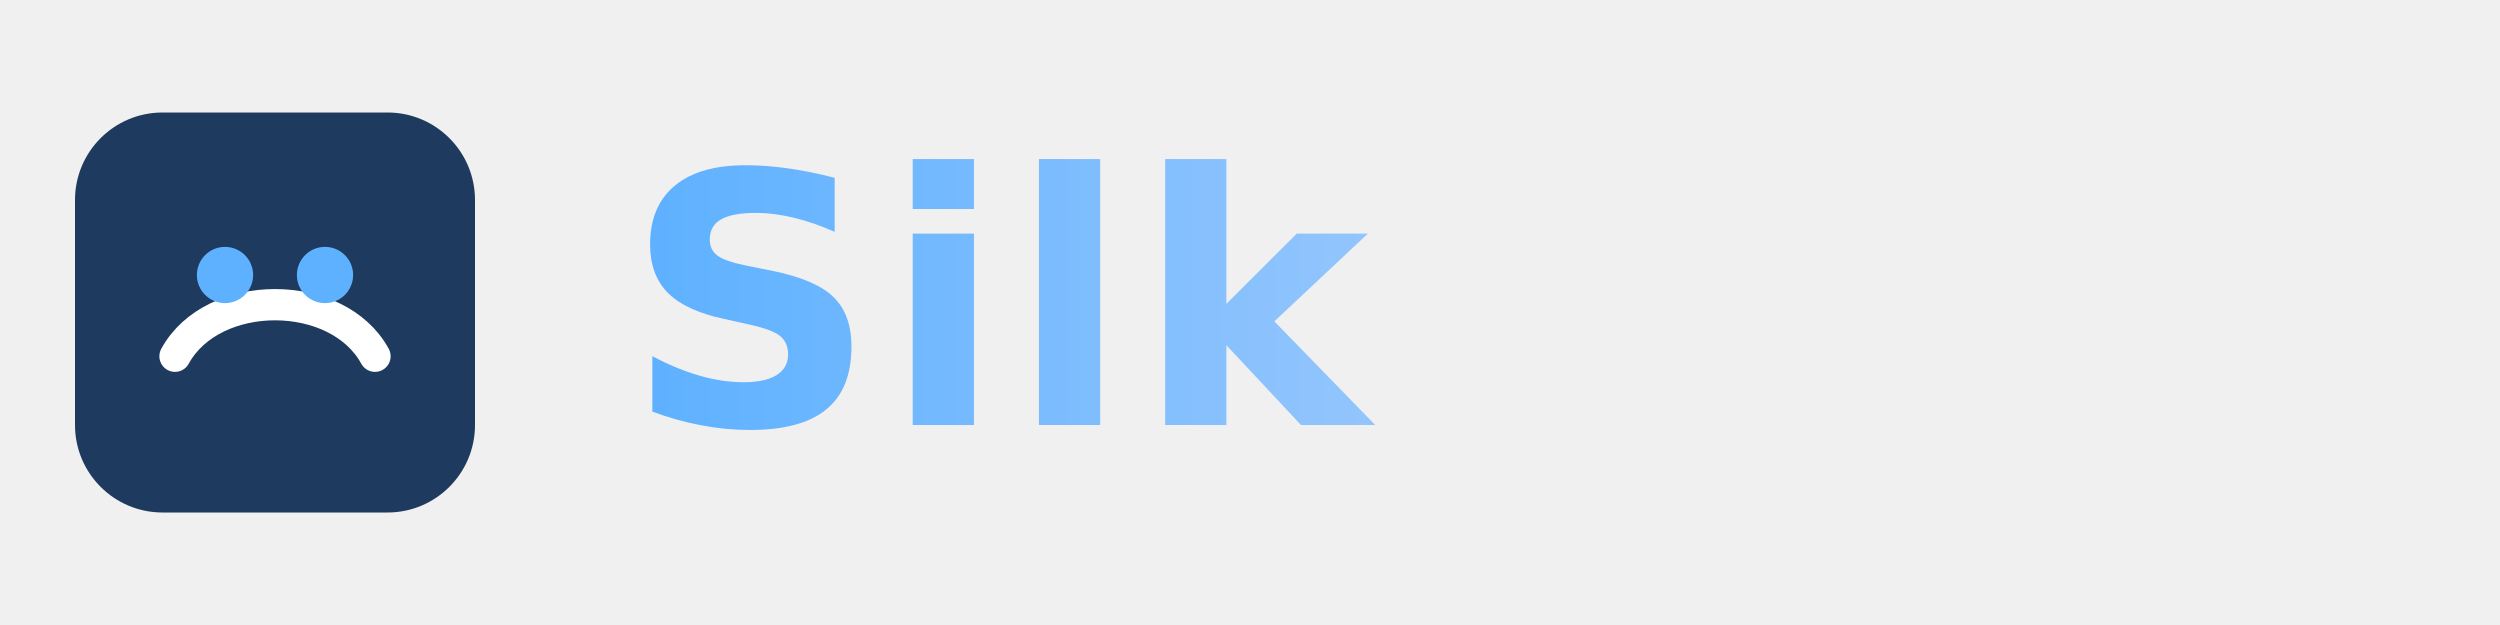
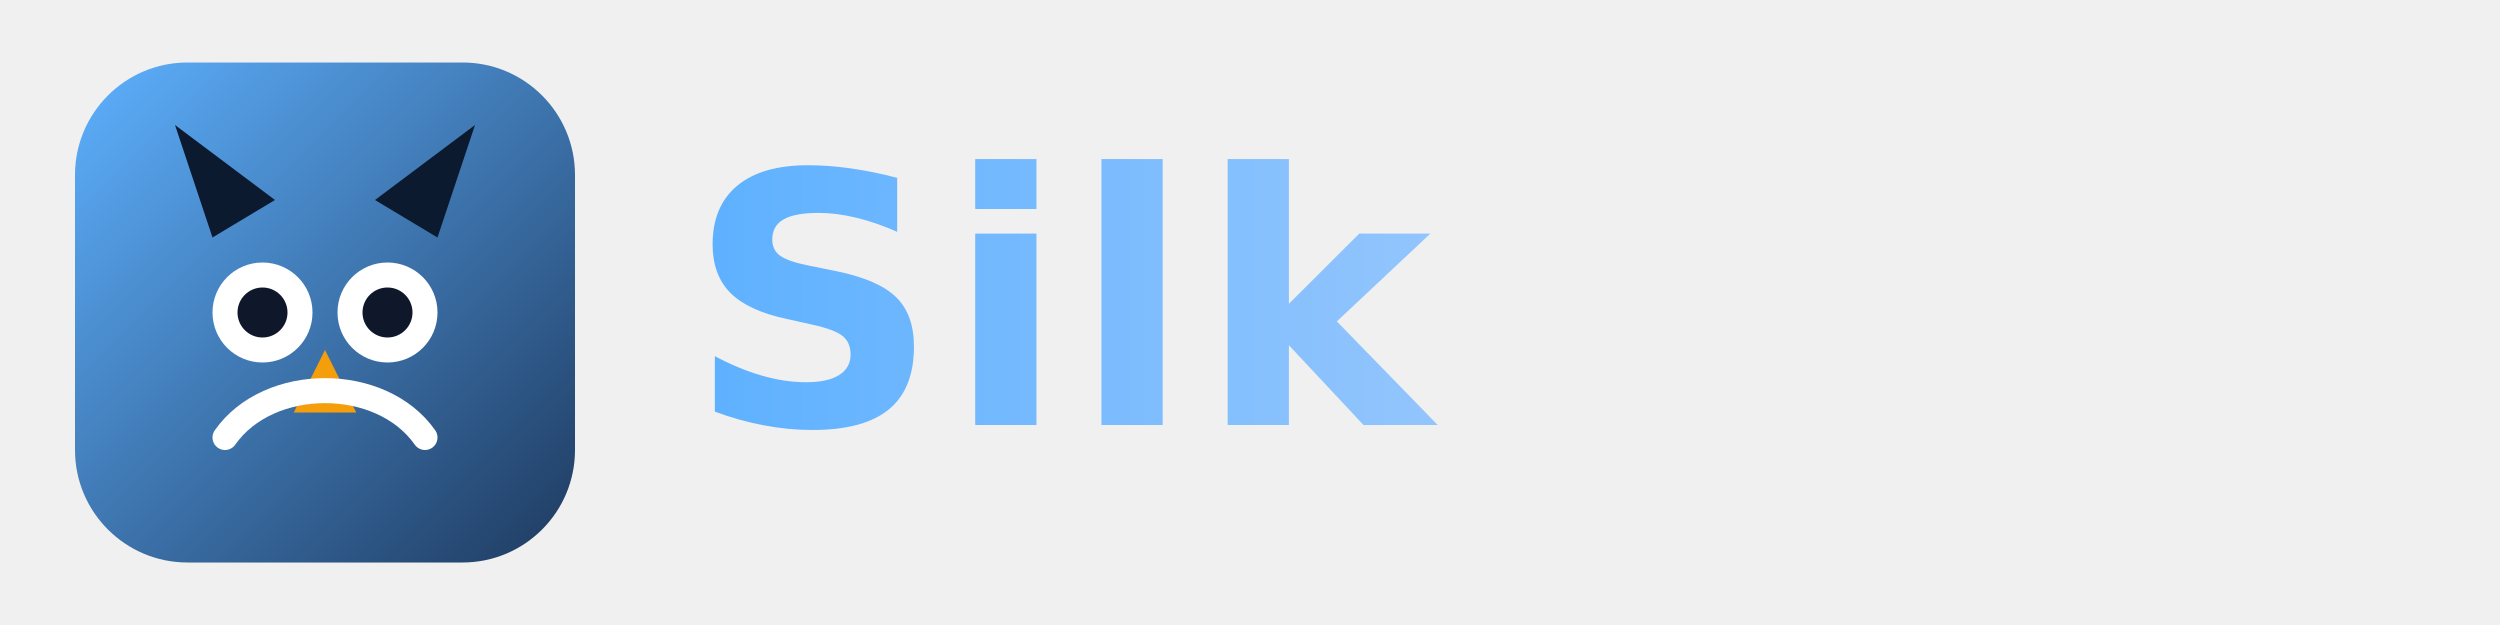
<svg xmlns="http://www.w3.org/2000/svg" viewBox="0 0 400 100" role="img" aria-label="Silk">
  <defs>
    <linearGradient id="t" x1="0%" y1="0%" x2="100%" y2="0%">
      <stop offset="0%" stop-color="#5eb1ff" />
      <stop offset="100%" stop-color="#93c5fd" />
    </linearGradient>
+     <linearGradient id="m" x1="0%" y1="0%" x2="100%" y2="100%">
+       <stop offset="0%" stop-color="#5eb1ff" />
+       <stop offset="100%" stop-color="#1e3a5f" />
+     </linearGradient>
  </defs>
-   <g transform="translate(12,18) scale(0.5)">
-     <rect width="128" height="128" rx="28" fill="#1e3a5f" />
-     <path d="M32 78c12-22 52-22 64 0" fill="none" stroke="#fff" stroke-width="10" stroke-linecap="round" />
-     <circle cx="48" cy="52" r="9" fill="#5eb1ff" />
-     <circle cx="80" cy="52" r="9" fill="#5eb1ff" />
+   <g transform="translate(12,10)">
+     <rect width="80" height="80" rx="18" fill="url(#m)" />
+     <path d="M22 28 L16 10 L32 22 Z" fill="#0b1a2e" />
+     <path d="M58 28 L64 10 L48 22 Z" fill="#0b1a2e" />
+     <circle cx="30" cy="40" r="8" fill="#fff" />
+     <circle cx="50" cy="40" r="8" fill="#fff" />
+     <circle cx="30" cy="40" r="4" fill="#0f172a" />
+     <circle cx="50" cy="40" r="4" fill="#0f172a" />
+     <path d="M40 46 L35 56 L45 56 Z" fill="#f59e0b" />
+     <path d="M24 60c7-10 25-10 32 0" fill="none" stroke="#fff" stroke-width="4" stroke-linecap="round" />
  </g>
-   <text x="100" y="68" font-family="DejaVu Sans, Liberation Sans, sans-serif" font-size="56" font-weight="700" fill="url(#t)" letter-spacing="1">Silk</text>
+   <text x="110" y="68" font-family="DejaVu Sans, Liberation Sans, sans-serif" font-size="56" font-weight="700" fill="url(#t)" letter-spacing="1">Silk</text>
</svg>
